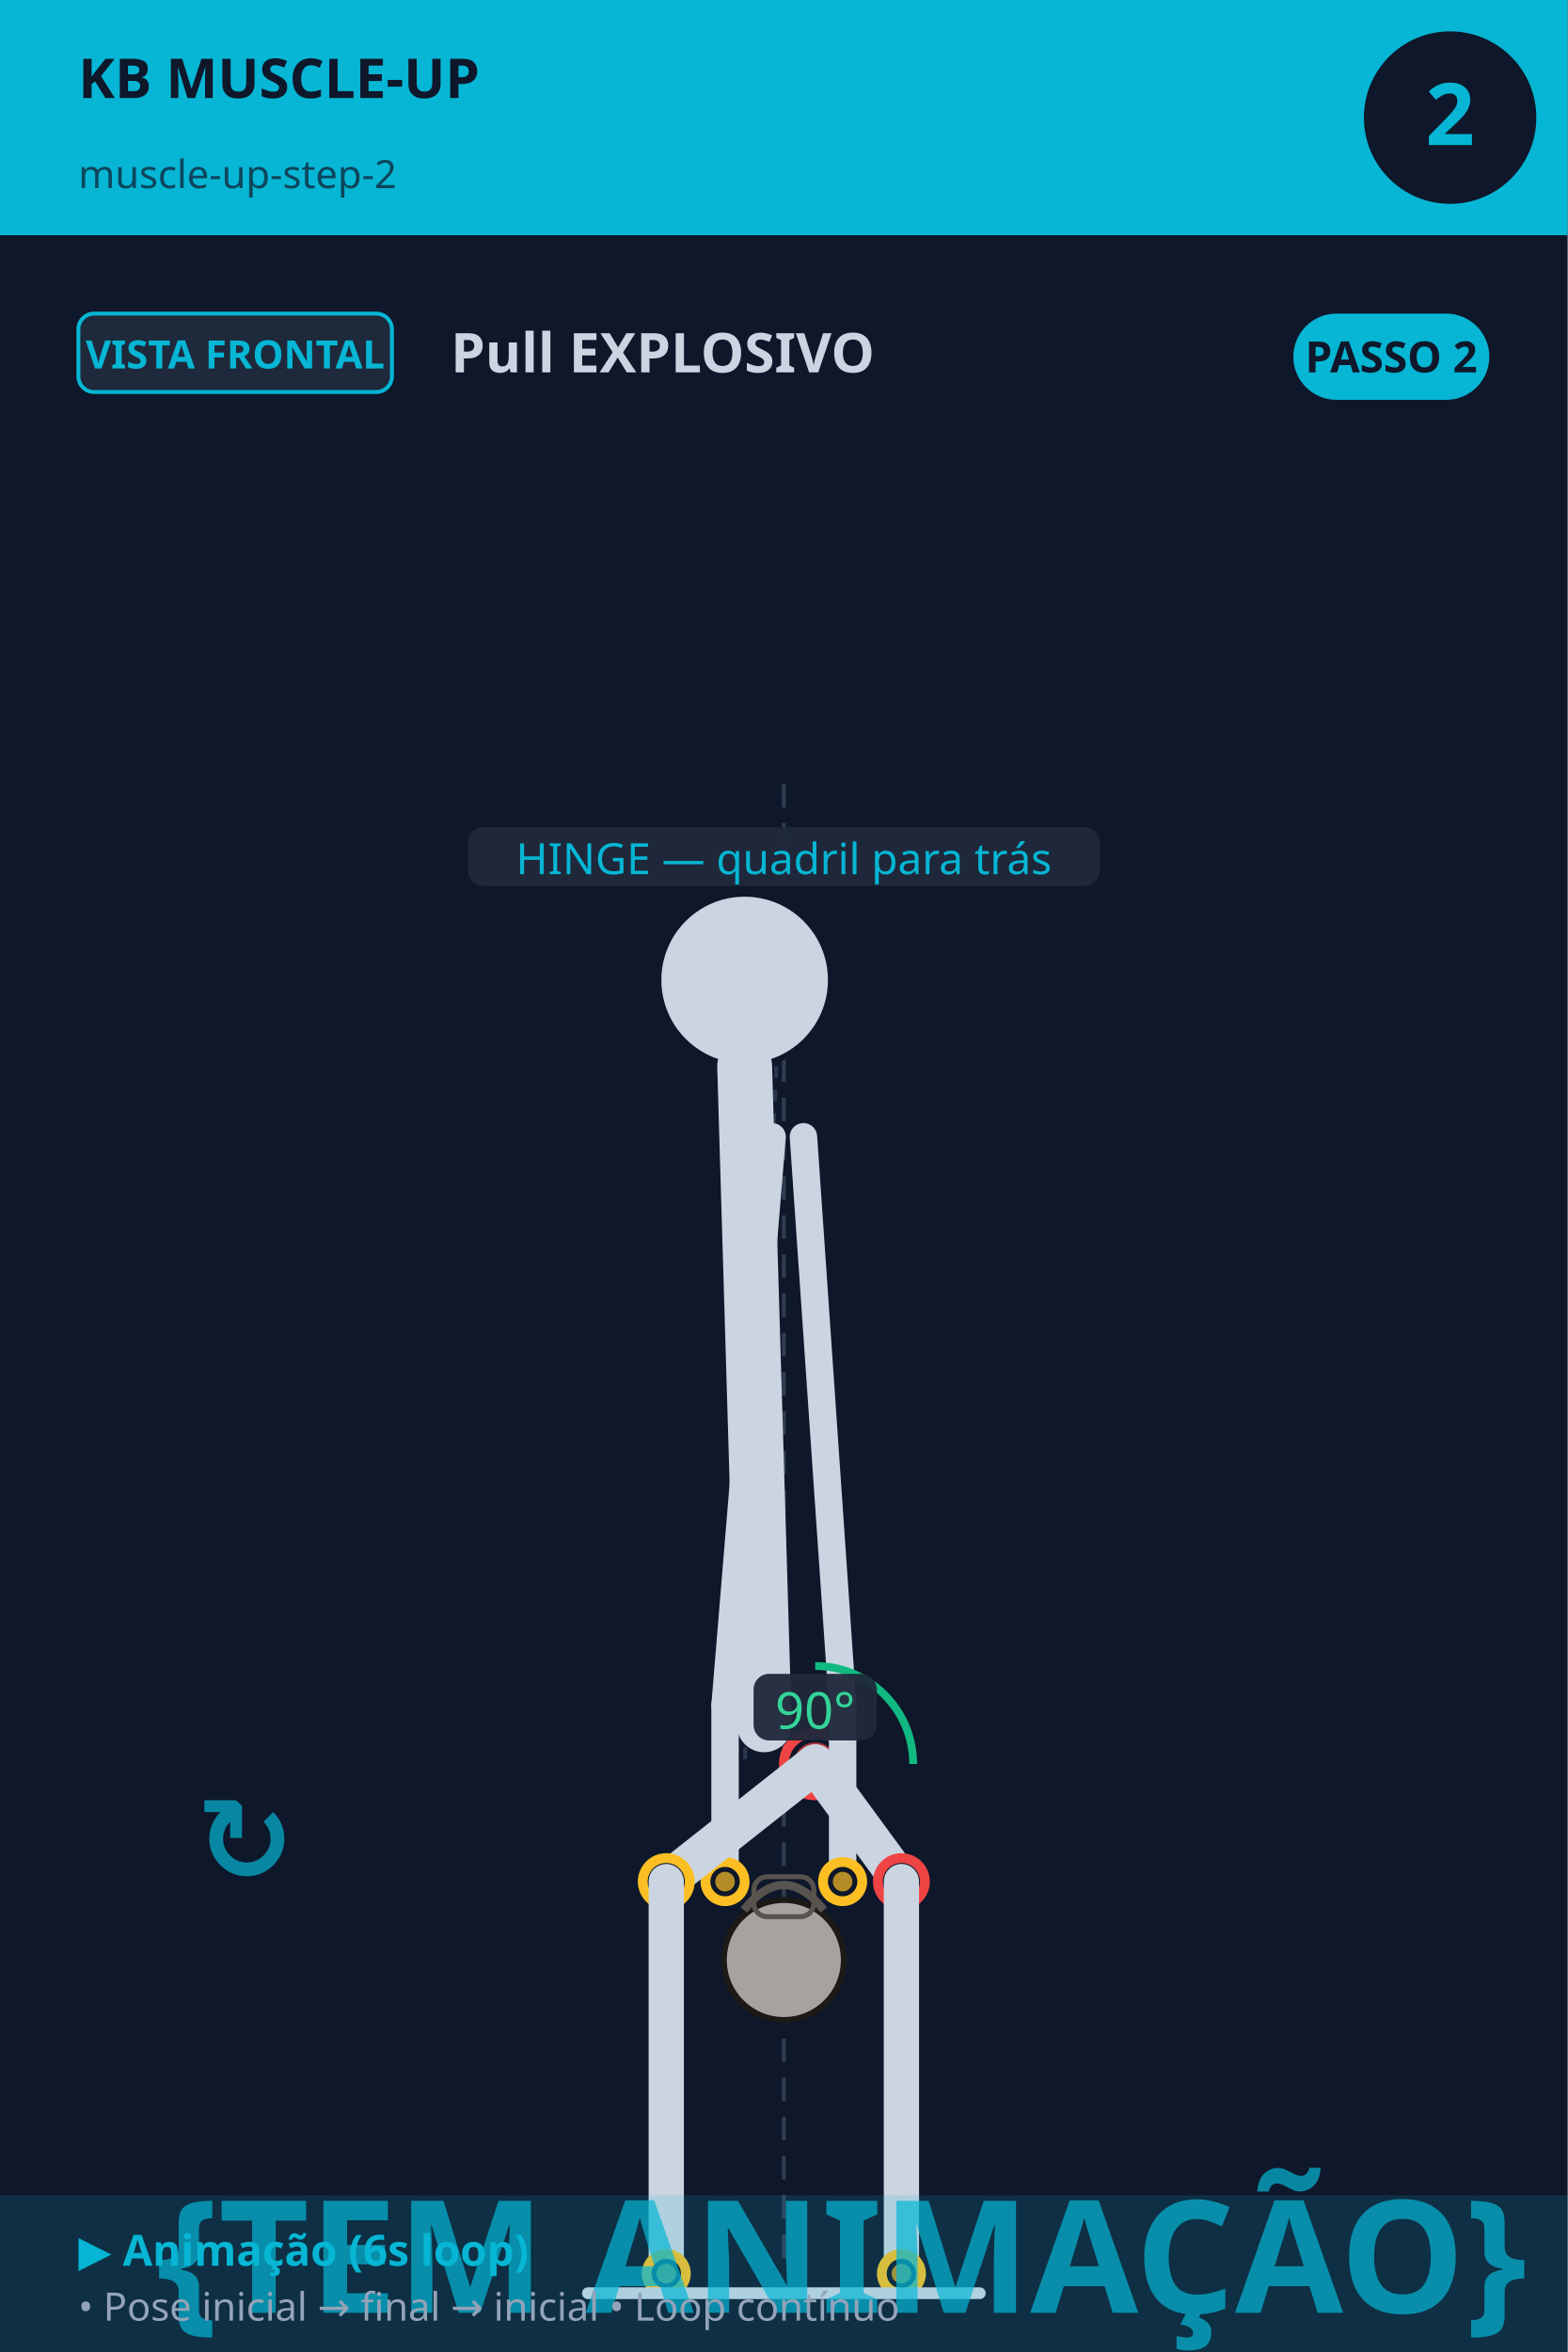
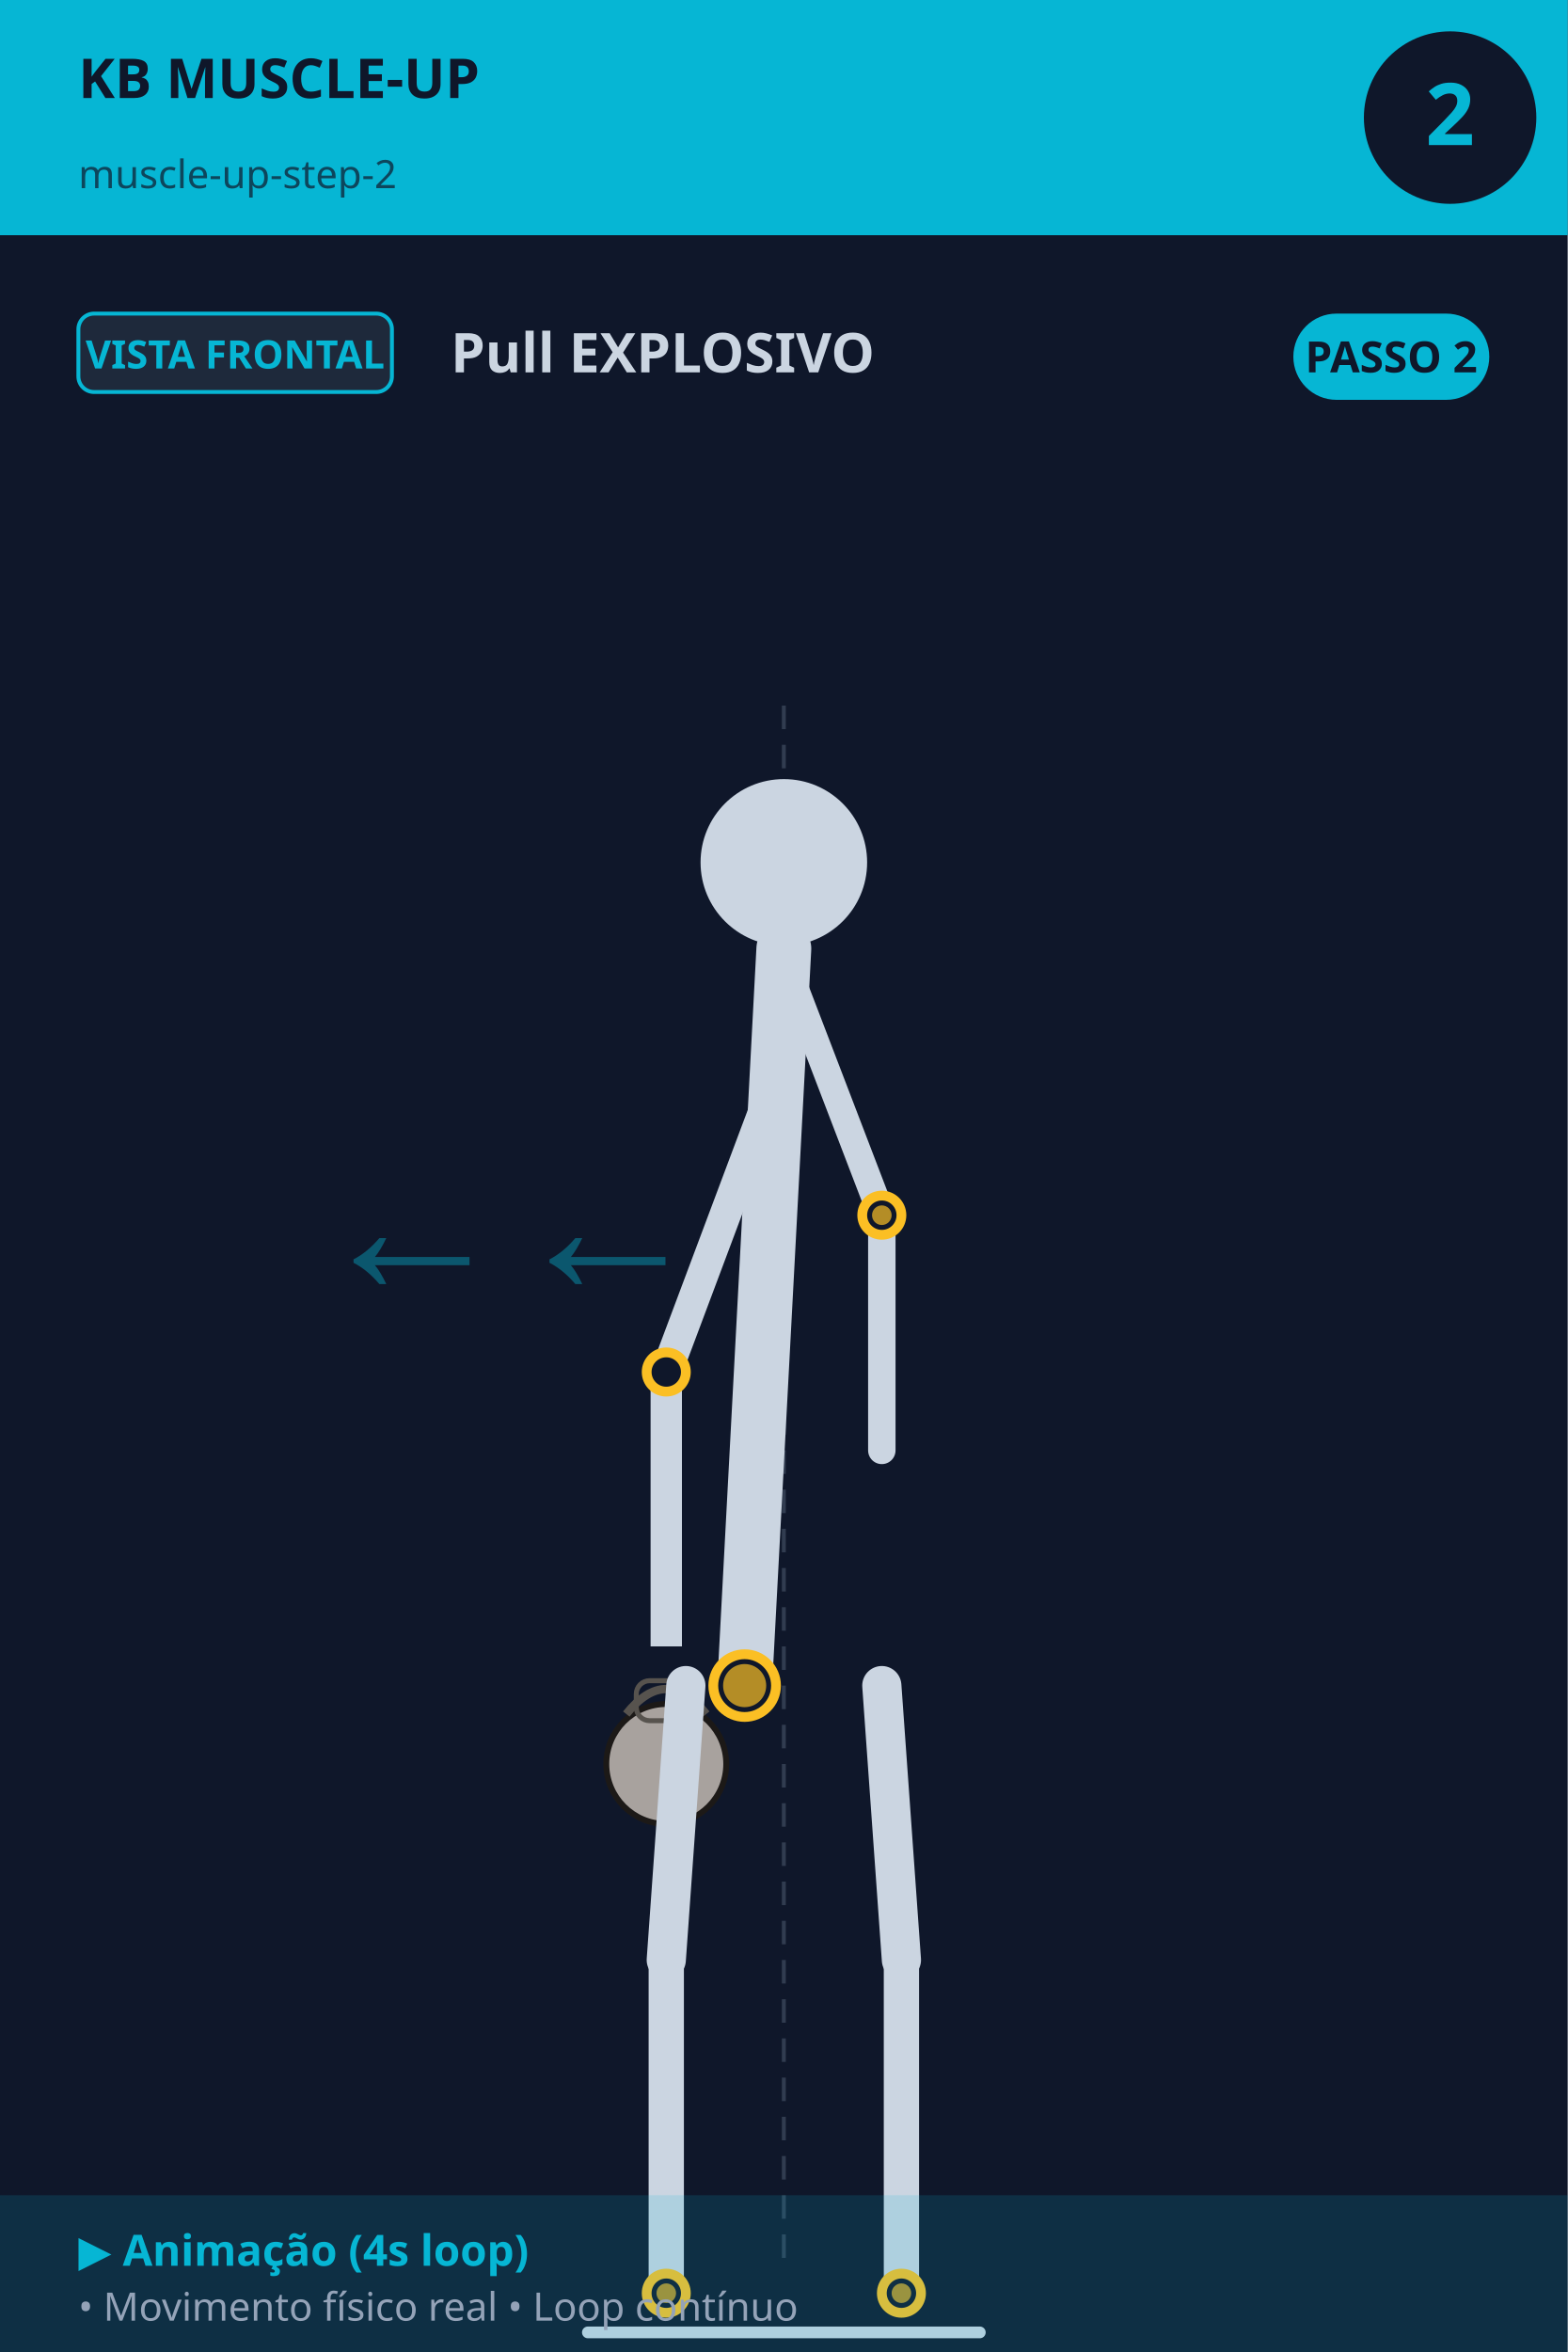
<svg xmlns="http://www.w3.org/2000/svg" viewBox="0 0 400 600" width="400" height="600">
  <rect width="400" height="600" fill="#0f172a" />
  <rect x="0" y="0" width="400" height="60" fill="#06b6d4" />
  <text x="20" y="25" font-size="14" font-weight="bold" fill="#0f172a" font-family="sans-serif">KB MUSCLE-UP</text>
  <text x="20" y="48" font-size="10" fill="#0f172a" opacity="0.7" font-family="sans-serif">muscle-up-step-2</text>
  <circle cx="370" cy="30" r="22" fill="#0f172a" />
  <text x="370" y="37" font-size="22" font-weight="bold" fill="#06b6d4" text-anchor="middle" font-family="sans-serif">2</text>
  <rect x="20" y="80" width="80" height="20" rx="4" fill="#1e293b" stroke="#06b6d4" stroke-width="1" />
  <text x="60" y="94" font-size="10" font-weight="bold" fill="#06b6d4" text-anchor="middle" font-family="sans-serif">VISTA FRONTAL</text>
  <text x="115" y="95" font-size="14" font-weight="bold" fill="#cbd5e1" font-family="sans-serif">Pull EXPLOSIVO</text>
  <g transform="translate(0, 50)">
-     <line x1="200" y1="150" x2="200" y2="530" stroke="#475569" stroke-width="1" stroke-dasharray="6,4" opacity="0.6" />
-     <line x1="200" y1="180" x2="190" y2="400" stroke="#475569" stroke-width="1" stroke-dasharray="3,3" opacity="0.5" />
-     <circle cx="190" cy="200" r="22" fill="#cbd5e1" stroke="#0f172a" stroke-width="1.5" />
-     <line x1="190" y1="222" x2="195" y2="390" stroke="#cbd5e1" stroke-width="14" stroke-linecap="round" />
-     <circle cx="208" cy="400" r="8" fill="#0f172a" stroke="#ef4444" stroke-width="2.5" />
-     <circle cx="208" cy="400" r="5.5" fill="#ef4444" opacity="0.7" />
-     <line x1="197" y1="240" x2="185" y2="385" stroke="#cbd5e1" stroke-width="7" stroke-linecap="round" />
-     <line x1="205" y1="240" x2="215" y2="385" stroke="#cbd5e1" stroke-width="7" stroke-linecap="round" />
-     <line x1="185" y1="385" x2="185" y2="430" stroke="#cbd5e1" stroke-width="7" stroke-linecap="round" />
-     <line x1="215" y1="385" x2="215" y2="430" stroke="#cbd5e1" stroke-width="7" stroke-linecap="round" />
-     <circle cx="200" cy="450" r="15.3" fill="#a8a29e" stroke="#1c1917" stroke-width="1.5" />
-     <path d="M 189.8 437.25 Q 200 424.5 210.2 437.25" fill="none" stroke="#57534e" stroke-width="2.125" />
-     <rect x="192.35" y="428.75" width="15.3" height="10.2" rx="3.4" fill="none" stroke="#57534e" stroke-width="1.275" />
-     <circle cx="185" cy="430" r="5" fill="#0f172a" stroke="#fbbf24" stroke-width="2.5" />
-     <circle cx="185" cy="430" r="2.5" fill="#fbbf24" opacity="0.7" />
-     <circle cx="215" cy="430" r="5" fill="#0f172a" stroke="#fbbf24" stroke-width="2.5" />
-     <circle cx="215" cy="430" r="2.5" fill="#fbbf24" opacity="0.7" />
-     <line x1="208" y1="400" x2="230" y2="430" stroke="#cbd5e1" stroke-width="10" stroke-linecap="round" />
-     <circle cx="230" cy="430" r="6" fill="#0f172a" stroke="#ef4444" stroke-width="2.5" />
-     <circle cx="230" cy="430" r="3.5" fill="#ef4444" opacity="0.7" />
-     <line x1="230" y1="430" x2="230" y2="530" stroke="#cbd5e1" stroke-width="9" stroke-linecap="round" />
-     <circle cx="230" cy="530" r="5" fill="#0f172a" stroke="#fbbf24" stroke-width="2.5" />
-     <circle cx="230" cy="530" r="2.5" fill="#fbbf24" opacity="0.7" />
-     <line x1="208" y1="400" x2="170" y2="430" stroke="#cbd5e1" stroke-width="10" stroke-linecap="round" />
-     <circle cx="170" cy="430" r="6" fill="#0f172a" stroke="#fbbf24" stroke-width="2.5" />
-     <circle cx="170" cy="430" r="3.5" fill="#fbbf24" opacity="0.7" />
-     <line x1="170" y1="430" x2="170" y2="530" stroke="#cbd5e1" stroke-width="9" stroke-linecap="round" />
-     <circle cx="170" cy="530" r="5" fill="#0f172a" stroke="#fbbf24" stroke-width="2.5" />
-     <circle cx="170" cy="530" r="2.5" fill="#fbbf24" opacity="0.7" />
-     <path d="M 208.0 375.0 A 25 25 0 0 1 233.0 400.0" fill="none" stroke="#10b981" stroke-width="2" />
-     <rect x="192.275" y="377" width="31.45" height="17" rx="4" fill="#1e293b" opacity="0.95" />
-     <text x="208" y="391" font-size="13" fill="#34d399" text-anchor="middle" font-family="sans-serif" font-weight="500">90°</text>
-     <line x1="150" y1="535" x2="250" y2="535" stroke="#cbd5e1" stroke-width="3" stroke-linecap="round" />
-     <rect x="119.375" y="161" width="161.25" height="15" rx="4" fill="#1e293b" opacity="0.95" />
-     <text x="200" y="173" font-size="11" fill="#06b6d4" text-anchor="middle" font-family="sans-serif" font-weight="500">HINGE — quadril para trás</text>
-     <g opacity="0.7">
-       <text x="40" y="540" font-size="40" fill="#06b6d4" font-weight="bold" font-family="sans-serif">
- {TEM ANIMAÇÃO}
- <animate attributeName="opacity" values="0.9;0.4;0.9" dur="6s" repeatCount="indefinite" />
-       </text>
+     <line x1="200" y1="130" x2="200" y2="530" stroke="#475569" stroke-width="1" stroke-dasharray="6,4" opacity="0.6" />
+     <circle cx="200" cy="170" r="22" fill="#cbd5e1" stroke="#0f172a" stroke-width="1.5" />
+     <line x1="200" y1="192" x2="190" y2="380" stroke="#cbd5e1" stroke-width="14" stroke-linecap="round" />
+     <circle cx="190" cy="380" r="8" fill="#0f172a" stroke="#fbbf24" stroke-width="2.5" />
+     <circle cx="190" cy="380" r="5.5" fill="#fbbf24" opacity="0.7" />
+     <g>
+       <animateTransform attributeName="transform" type="translate" values="0,0; -40,-50; -40,-50; 0,0" keyTimes="0;0.25;0.75;1" dur="4s" repeatCount="indefinite" />
+       <line x1="200" y1="220" x2="170" y2="300" stroke="#cbd5e1" stroke-width="8" />
+       <line x1="170" y1="300" x2="170" y2="370" stroke="#cbd5e1" stroke-width="8" />
+       <circle cx="170" cy="300" r="5" fill="#0f172a" stroke="#fbbf24" stroke-width="2.5" />
+       <circle cx="170" cy="400" r="15.3" fill="#a8a29e" stroke="#1c1917" stroke-width="1.5" />
+       <path d="M 159.8 387.25 Q 170 374.5 180.2 387.25" fill="none" stroke="#57534e" stroke-width="2.125" />
+       <rect x="162.35" y="378.75" width="15.3" height="10.2" rx="3.4" fill="none" stroke="#57534e" stroke-width="1.275" />
    </g>
+     <line x1="202" y1="200" x2="225" y2="260" stroke="#cbd5e1" stroke-width="7" stroke-linecap="round" />
+     <line x1="225" y1="260" x2="225" y2="320" stroke="#cbd5e1" stroke-width="7" stroke-linecap="round" />
+     <circle cx="225" cy="260" r="5" fill="#0f172a" stroke="#fbbf24" stroke-width="2.5" />
+     <circle cx="225" cy="260" r="2.5" fill="#fbbf24" opacity="0.7" />
+     <line x1="175" y1="380" x2="170" y2="450" stroke="#cbd5e1" stroke-width="10" stroke-linecap="round" />
+     <line x1="225" y1="380" x2="230" y2="450" stroke="#cbd5e1" stroke-width="10" stroke-linecap="round" />
+     <line x1="170" y1="450" x2="170" y2="535" stroke="#cbd5e1" stroke-width="9" stroke-linecap="round" />
+     <line x1="230" y1="450" x2="230" y2="535" stroke="#cbd5e1" stroke-width="9" stroke-linecap="round" />
+     <circle cx="170" cy="535" r="5" fill="#0f172a" stroke="#fbbf24" stroke-width="2.5" />
+     <circle cx="170" cy="535" r="2.5" fill="#fbbf24" opacity="0.7" />
+     <circle cx="230" cy="535" r="5" fill="#0f172a" stroke="#fbbf24" stroke-width="2.5" />
+     <circle cx="230" cy="535" r="2.5" fill="#fbbf24" opacity="0.7" />
+     <line x1="150" y1="545" x2="250" y2="545" stroke="#cbd5e1" stroke-width="3" stroke-linecap="round" />
+     <text x="80" y="280" font-size="50" fill="#06b6d4" opacity="0.4" font-weight="bold">←←</text>
  </g>
  <rect x="0" y="560" width="400" height="40" fill="#06b6d4" opacity="0.15" />
-   <text x="20" y="578" font-size="11" font-weight="bold" fill="#06b6d4" font-family="sans-serif">▶ Animação (6s loop)</text>
-   <text x="20" y="592" font-size="10" fill="#94a3b8" font-family="sans-serif">• Pose inicial → final → inicial • Loop contínuo</text>
+   <text x="20" y="578" font-size="11" font-weight="bold" fill="#06b6d4" font-family="sans-serif">▶ Animação (4s loop)</text>
+   <text x="20" y="592" font-size="10" fill="#94a3b8" font-family="sans-serif">• Movimento físico real • Loop contínuo</text>
  <g transform="translate(330, 80)">
    <rect x="0" y="0" width="50" height="22" rx="11" fill="#06b6d4" />
    <text x="25" y="15" font-size="11" font-weight="bold" fill="#0f172a" text-anchor="middle" font-family="sans-serif">PASSO 2</text>
  </g>
-   <g transform="translate(50, 480)">
-     <text font-size="30" fill="#06b6d4" font-weight="bold" font-family="sans-serif" opacity="0.7">↻
- <animateTransform attributeName="transform" type="rotate" from="0 15 15" to="360 15 15" dur="6s" repeatCount="indefinite" />
-     </text>
-   </g>
</svg>
